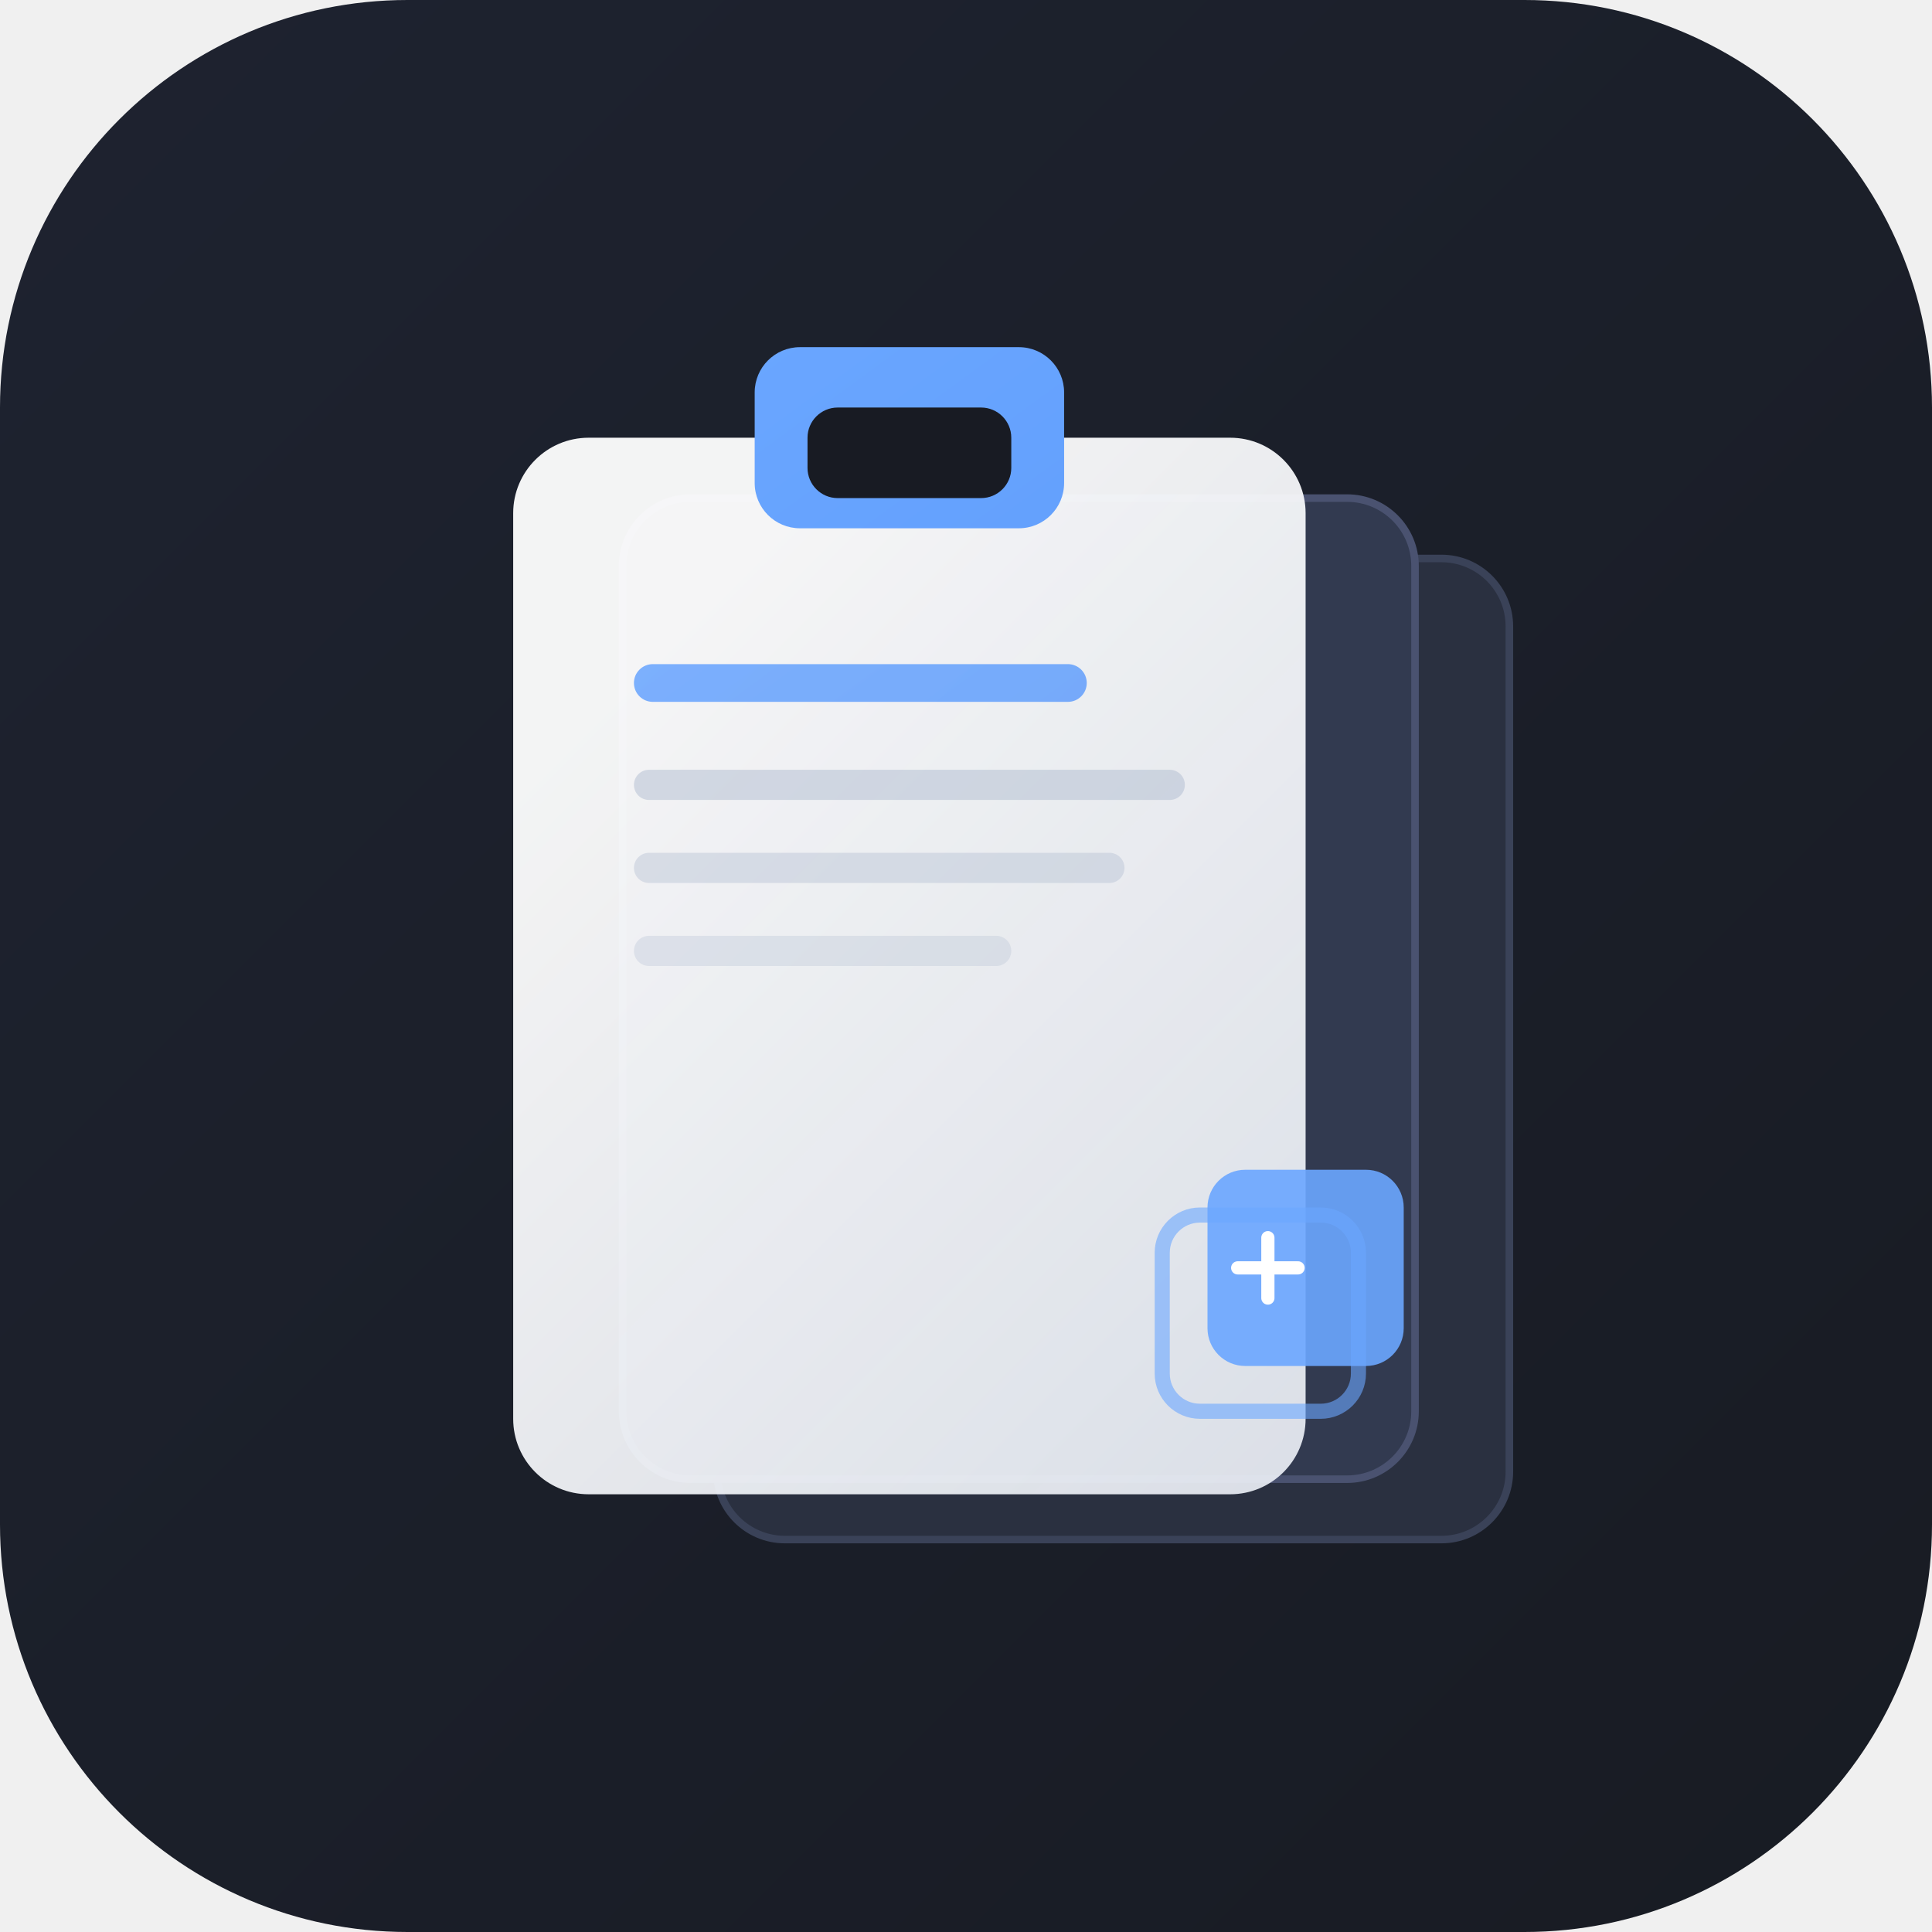
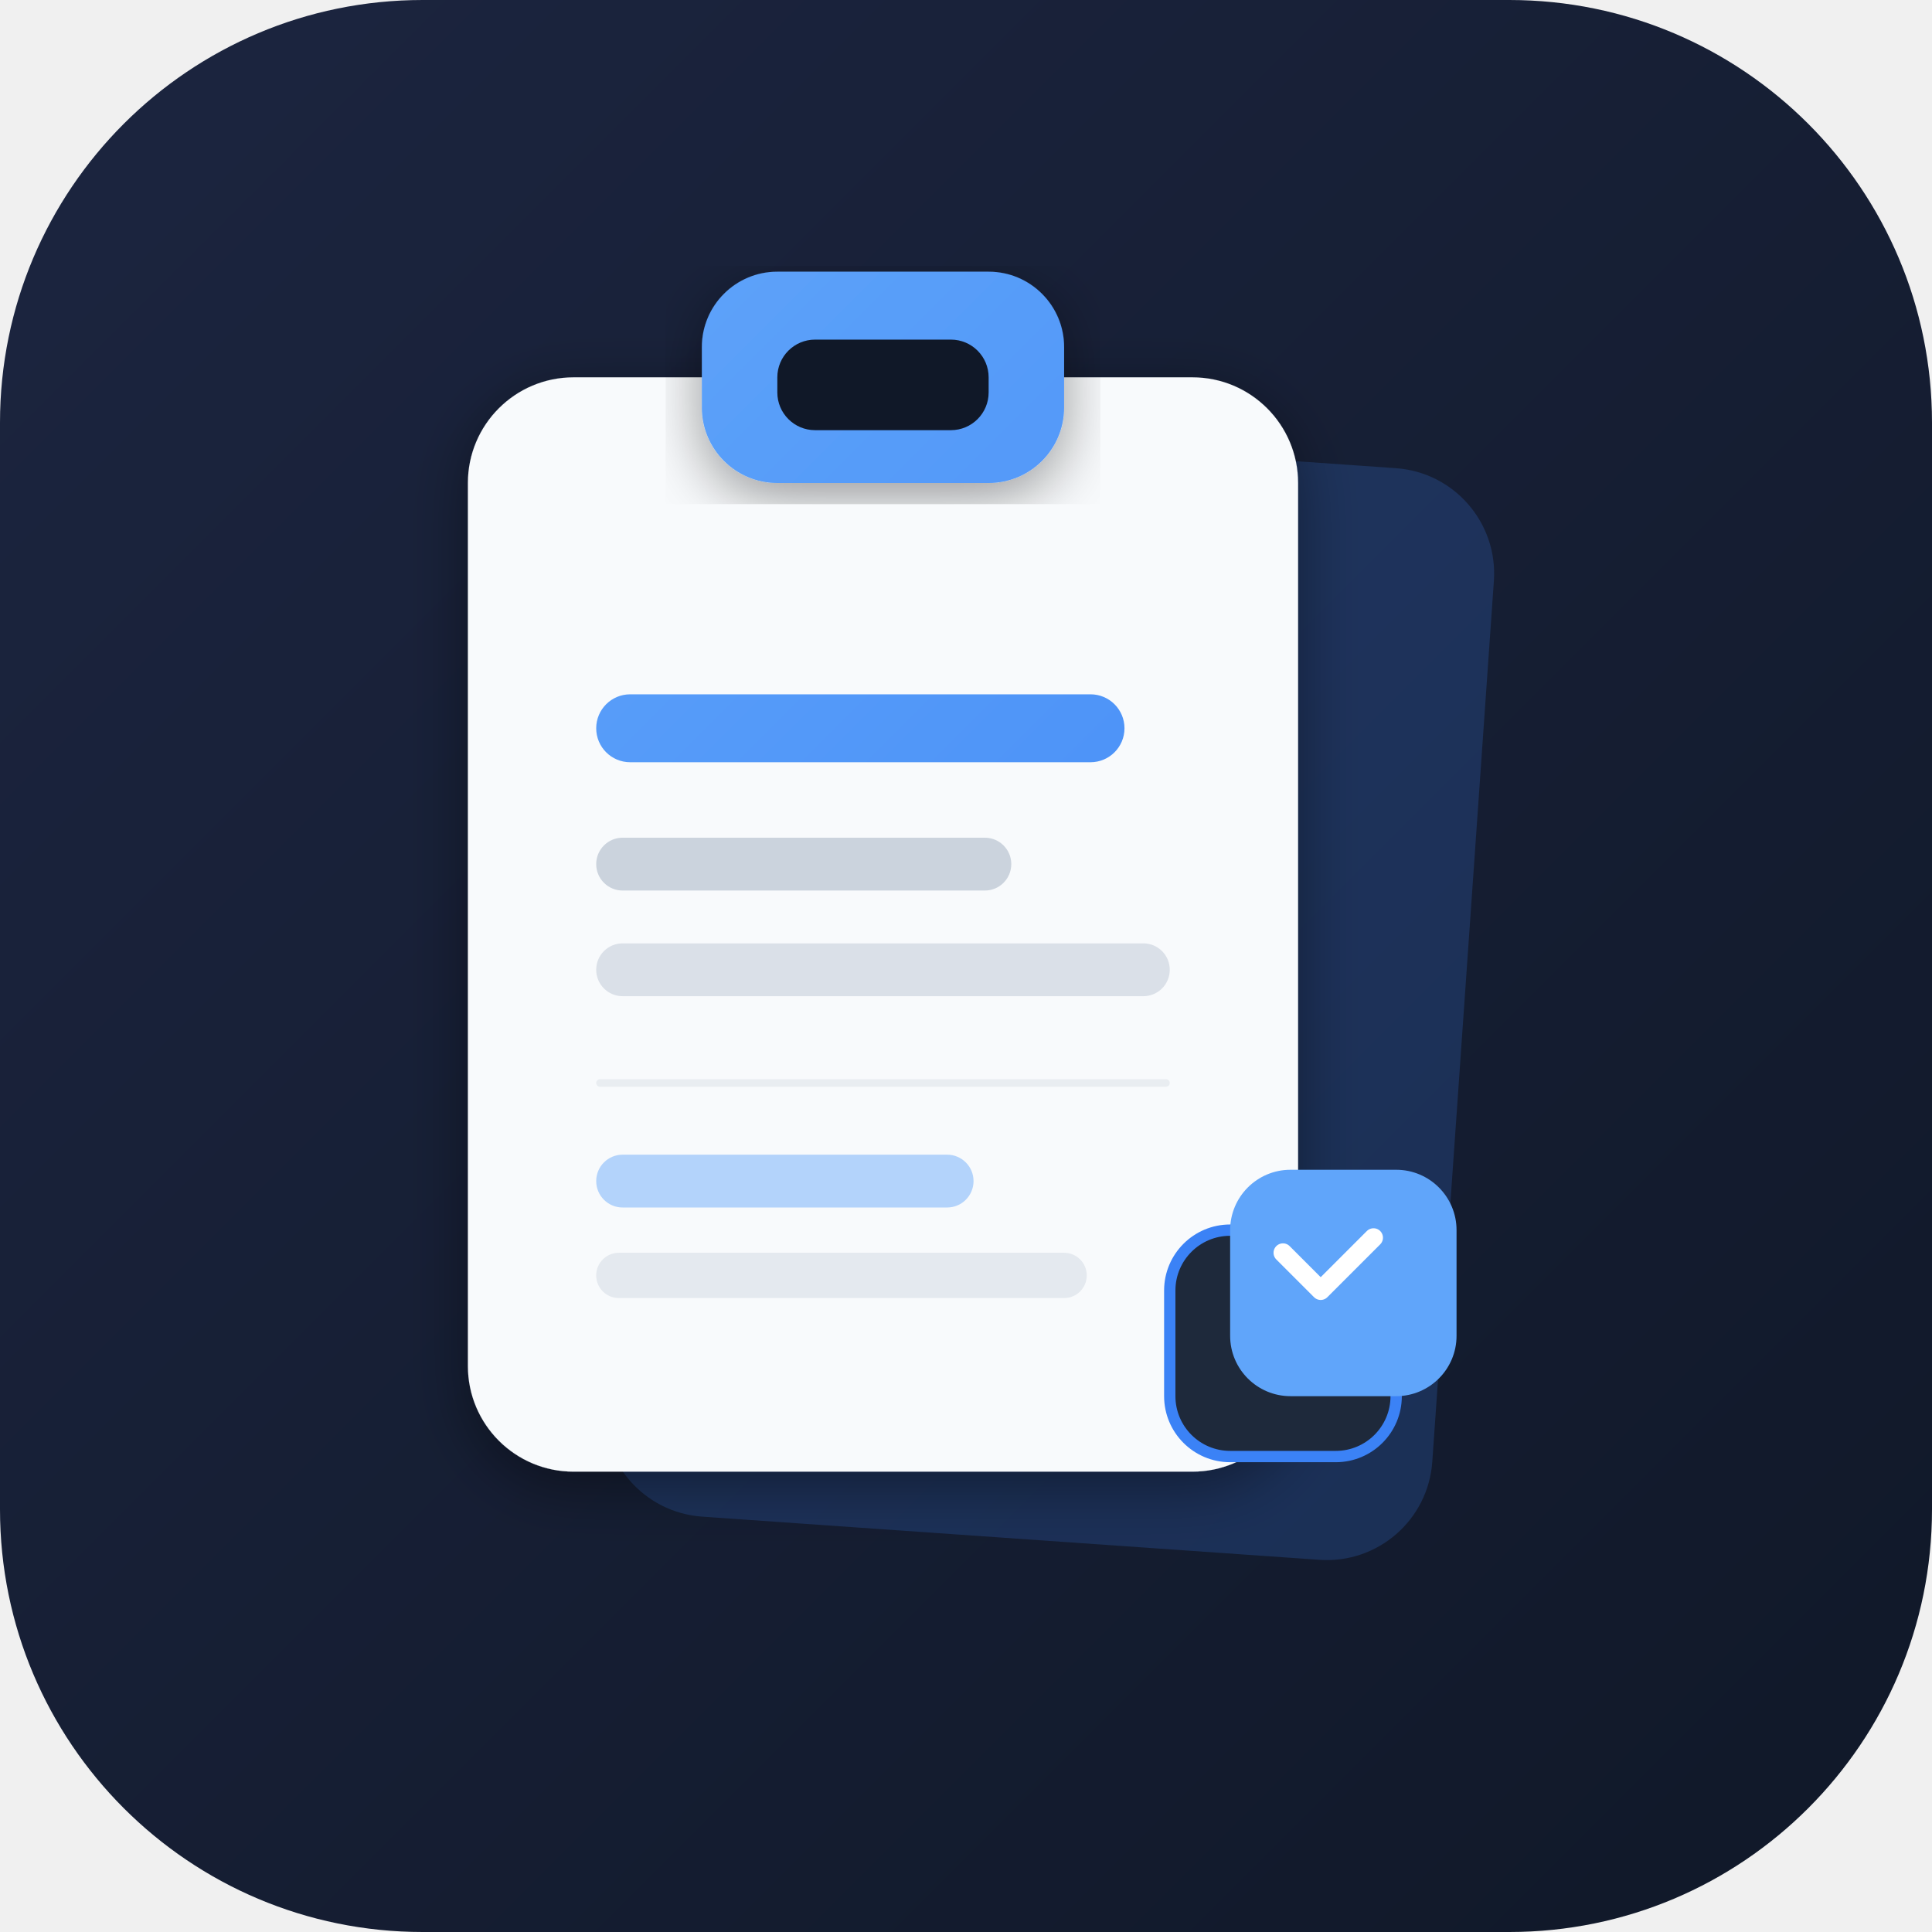
<svg xmlns="http://www.w3.org/2000/svg" viewBox="0 0 512 512" fill="none">
  <defs>
-     <linearGradient id="bgGrad" x1="0" y1="0" x2="512" y2="512" gradientUnits="userSpaceOnUse">
-       <stop offset="0%" stop-color="#1e2330" />
-       <stop offset="100%" stop-color="#181b23" />
+     <linearGradient id="bg" x1="0" y1="0" x2="512" y2="512" gradientUnits="userSpaceOnUse">
+       <stop offset="0%" stop-color="#1c2540" />
+       <stop offset="100%" stop-color="#101828" />
    </linearGradient>
-     <linearGradient id="blueGrad" x1="160" y1="120" x2="380" y2="420" gradientUnits="userSpaceOnUse">
-       <stop offset="0%" stop-color="#6aa6ff" />
-       <stop offset="100%" stop-color="#4f8ff7" />
+     <linearGradient id="blue" x1="100" y1="100" x2="400" y2="400" gradientUnits="userSpaceOnUse">
+       <stop offset="0%" stop-color="#60a5fa" />
+       <stop offset="100%" stop-color="#3b82f6" />
    </linearGradient>
-     <linearGradient id="cardGrad" x1="140" y1="200" x2="380" y2="440" gradientUnits="userSpaceOnUse">
-       <stop offset="0%" stop-color="#ffffff" stop-opacity="0.95" />
-       <stop offset="100%" stop-color="#e8edf5" stop-opacity="0.9" />
-     </linearGradient>
+     <filter id="sh">
+       <feDropShadow dx="0" dy="4" stdDeviation="8" flood-color="#000" flood-opacity="0.4" />
+     </filter>
  </defs>
-   <rect width="512" height="512" rx="108" fill="url(#bgGrad)" />
-   <rect x="190" y="148" width="210" height="260" rx="18" fill="#2a3040" stroke="#3a4258" stroke-width="2" />
-   <rect x="165" y="132" width="210" height="260" rx="18" fill="#323a50" stroke="#4a5270" stroke-width="2" />
-   <rect x="136" y="116" width="210" height="280" rx="20" fill="url(#cardGrad)" />
-   <rect x="200" y="92" width="82" height="48" rx="12" fill="url(#blueGrad)" />
-   <rect x="214" y="108" width="54" height="24" rx="8" fill="#181b23" />
-   <rect x="168" y="176" width="120" height="10" rx="5" fill="url(#blueGrad)" opacity="0.85" />
-   <rect x="168" y="204" width="146" height="8" rx="4" fill="#b0bbd0" opacity="0.5" />
-   <rect x="168" y="226" width="130" height="8" rx="4" fill="#b0bbd0" opacity="0.4" />
-   <rect x="168" y="248" width="100" height="8" rx="4" fill="#b0bbd0" opacity="0.3" />
-   <g transform="translate(308, 310)">
-     <rect x="0" y="12" width="52" height="52" rx="10" fill="none" stroke="url(#blueGrad)" stroke-width="4" opacity="0.6" />
-     <rect x="12" y="0" width="52" height="52" rx="10" fill="url(#blueGrad)" opacity="0.9" />
-     <path d="M28 18 v16 M20 26 h16" stroke="#fff" stroke-width="3.5" stroke-linecap="round" />
+   <rect width="512" height="512" rx="112" fill="url(#bg)" />
+   <rect x="168" y="118" width="220" height="290" rx="28" fill="#3b82f6" opacity="0.2" transform="rotate(4, 278, 263)" />
+   <rect x="124" y="100" width="220" height="290" rx="28" fill="#f8fafc" filter="url(#sh)" />
+   <rect x="186" y="72" width="96" height="56" rx="20" fill="url(#blue)" filter="url(#sh)" />
+   <rect x="206" y="90" width="56" height="24" rx="10" fill="#101828" />
+   <rect x="158" y="184" width="140" height="18" rx="9" fill="url(#blue)" />
+   <rect x="158" y="222" width="110" height="14" rx="7" fill="#94a3b8" opacity="0.45" />
+   <rect x="158" y="250" width="152" height="14" rx="7" fill="#94a3b8" opacity="0.3" />
+   <rect x="158" y="286" width="152" height="2" rx="1" fill="#94a3b8" opacity="0.15" />
+   <rect x="158" y="306" width="100" height="14" rx="7" fill="#60a5fa" opacity="0.45" />
+   <rect x="158" y="332" width="130" height="12" rx="6" fill="#94a3b8" opacity="0.2" />
+   <g transform="translate(310, 310)">
+     <rect x="0" y="16" width="60" height="60" rx="16" fill="#1e293b" stroke="#3b82f6" stroke-width="3" />
+     <rect x="16" y="0" width="60" height="60" rx="16" fill="url(#blue)" />
+     <path d="M30 22 L40 32 L54 18" stroke="#fff" stroke-width="5" stroke-linecap="round" stroke-linejoin="round" fill="none" />
  </g>
</svg>
